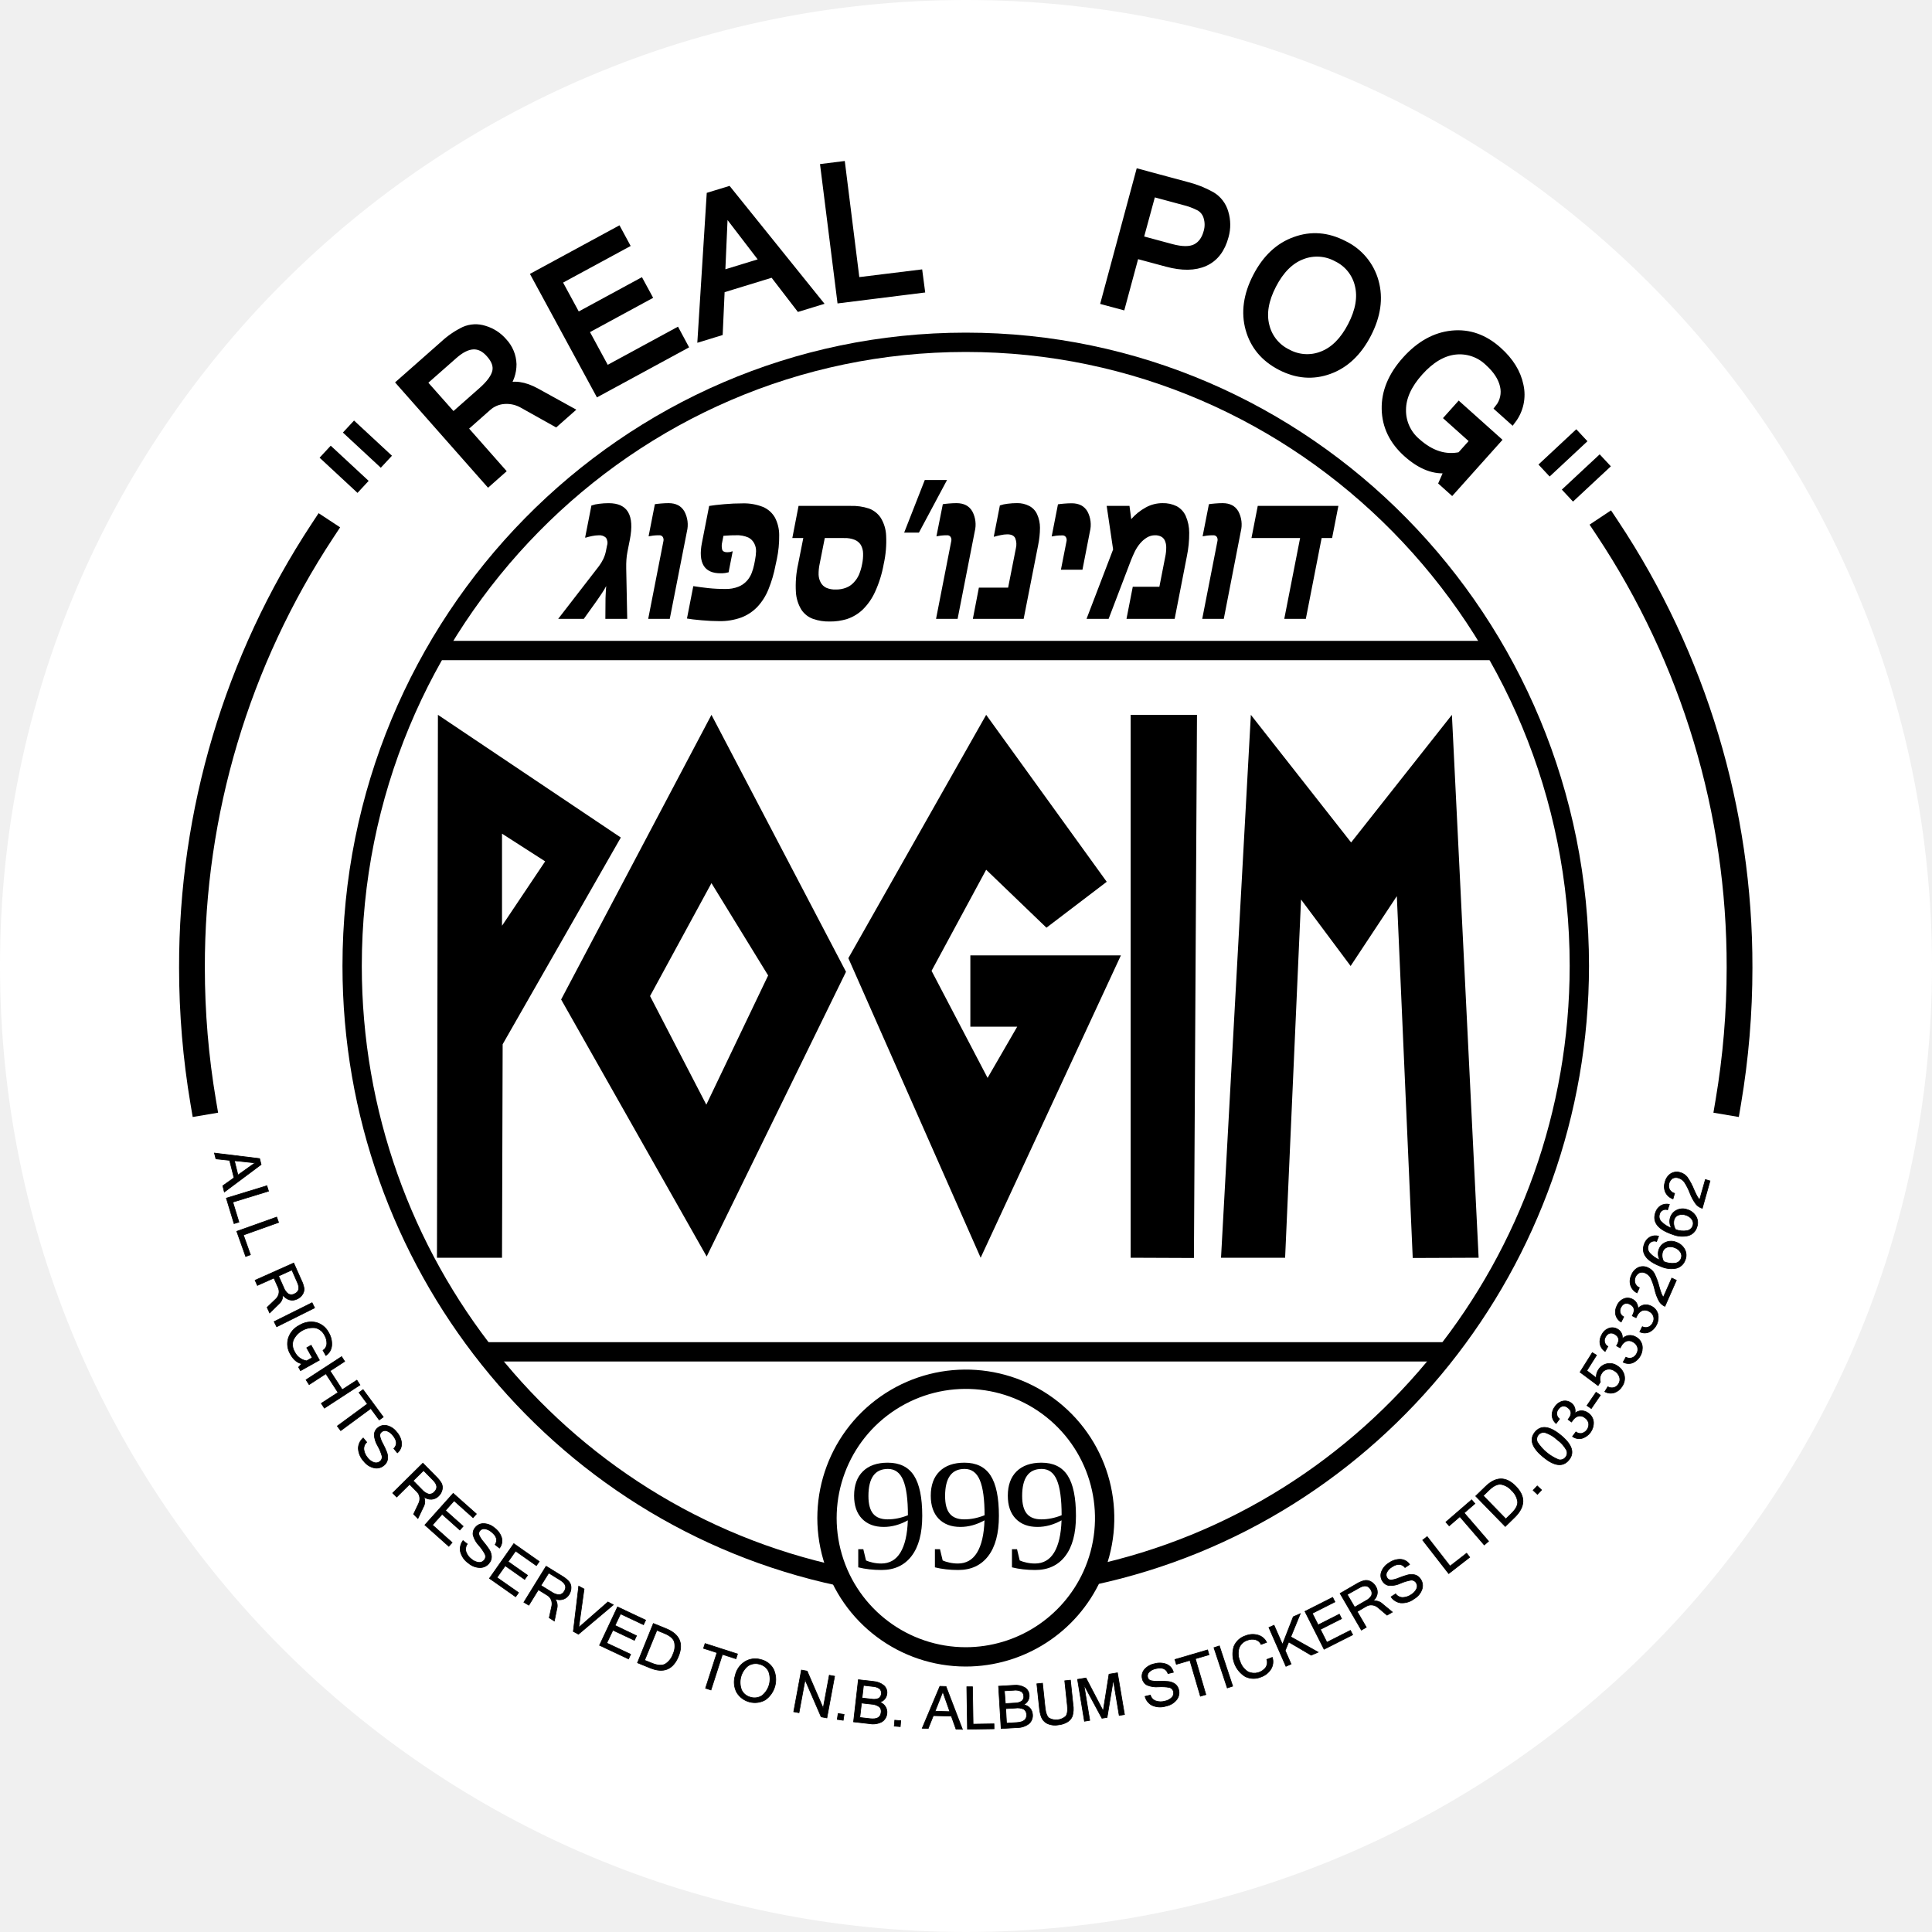
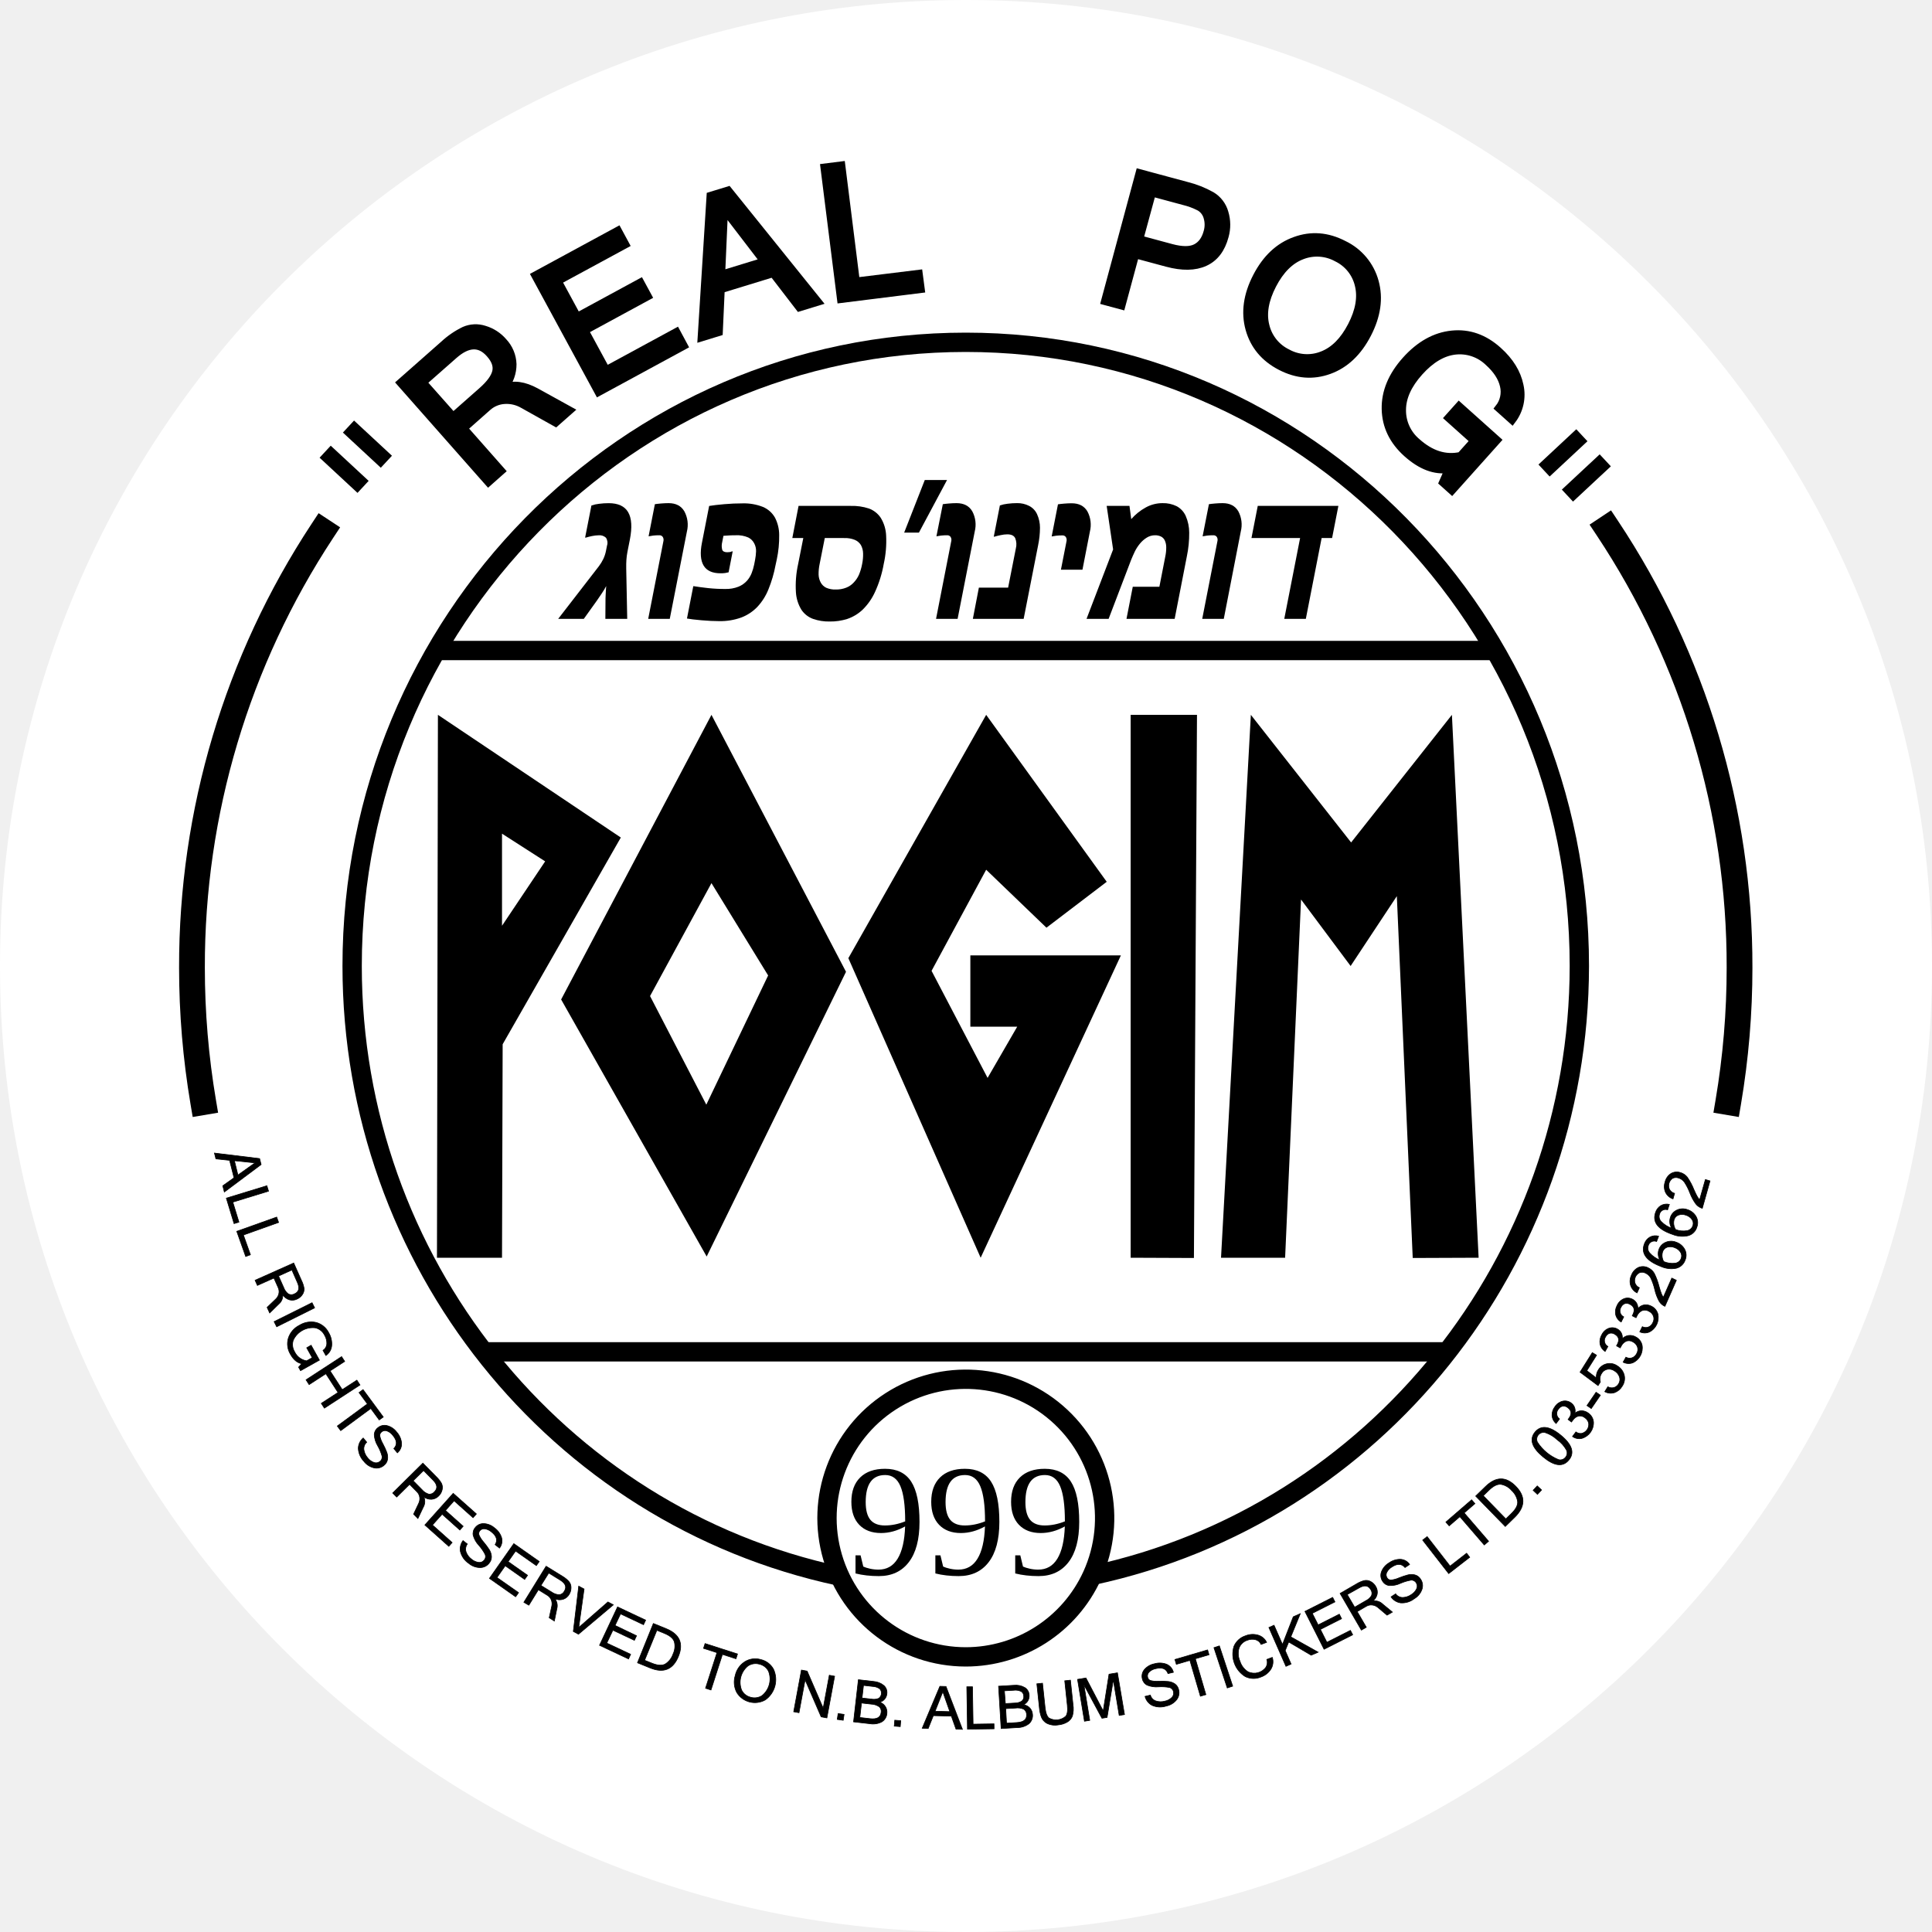
<svg xmlns="http://www.w3.org/2000/svg" viewBox="0 0 750 750">
  <defs>
-     <style>.cls-1,.cls-5,.cls-6{fill:#fff;}.cls-2,.cls-3,.cls-4,.cls-5,.cls-6,.cls-9{stroke:#000;}.cls-2,.cls-3,.cls-4,.cls-5{stroke-miterlimit:10;}.cls-2{stroke-width:0.25px;}.cls-3,.cls-9{fill:none;}.cls-3{stroke-linecap:square;stroke-width:10px;}.cls-4{stroke-width:3px;}.cls-5,.cls-6,.cls-9{stroke-width:7.5px;}.cls-7{font-size:62px;font-family:TimesNewRomanPSMT, Times New Roman;}.cls-8{letter-spacing:-0.02em;}</style>
+     <style>.cls-1,.cls-5,.cls-6{fill:#fff;}.cls-2,.cls-3,.cls-4,.cls-5,.cls-6,.cls-9{stroke:#000;}.cls-2,.cls-3,.cls-4,.cls-5{stroke-miterlimit:10;}.cls-2{stroke-width:0.25px;}.cls-3,.cls-9{fill:none;}.cls-3{stroke-linecap:square;stroke-width:10px;}.cls-4{stroke-width:3px;}.cls-5,.cls-6,.cls-9{stroke-width:7.5px;}.cls-7{direction:ltr;font-size:62px;font-family:TimesNewRomanPSMT, Times New Roman;}</style>
  </defs>
  <g id="Layer_2" data-name="Layer 2">
    <g id="Outlines">
      <g id="Background">
        <circle class="cls-1" cx="375" cy="375" r="375" />
      </g>
      <g id="Outside_copy" data-name="Outside copy">
        <path class="cls-2" d="M87.09,462.74l-.61-2.42,4.37-3.11-1.72-6.78-5.31-.55-.58-2.26,17.54,2.14.59,2.31Zm5.28-6.59L99,451.42,91,450.59Z" />
        <path class="cls-2" d="M90.86,475l-3-9.88,15.74-4.82.65,2.11-13.87,4.25,2.38,7.77Z" />
        <path class="cls-2" d="M95.38,487.78,91.91,478l15.5-5.53.74,2.08-13.66,4.88,2.73,7.65Z" />
        <path class="cls-2" d="M104.69,509.7l-1-2.18,3.37-3.23a4.06,4.06,0,0,0,1.18-2.05,3.7,3.7,0,0,0-.24-2.36l-1.67-3.74L99.92,499l-.9-2,15-6.7,3,6.75a11.17,11.17,0,0,1,1,3,3.59,3.59,0,0,1-.61,2.46,4.78,4.78,0,0,1-2.14,1.8,4.13,4.13,0,0,1-3,.25,4.77,4.77,0,0,1-2.48-1.9h0a4.46,4.46,0,0,1-1.64,3.64Zm3.45-14.35,2,4.5a5.37,5.37,0,0,0,1.8,2.47,2.49,2.49,0,0,0,2.4-.05q2.57-1.14,1.11-4.41L113.31,493Z" />
        <path class="cls-2" d="M107.41,515.05l-1-2,14.73-7.34,1,2Z" />
        <path class="cls-2" d="M112.74,525.7a7.72,7.72,0,0,1-.81-6.23,8.5,8.5,0,0,1,4.31-5,8.63,8.63,0,0,1,6.49-1.09,7.7,7.7,0,0,1,4.85,3.94,8.49,8.49,0,0,1,1.19,5.08,5.19,5.19,0,0,1-2.26,3.82l-1.12-2a3.23,3.23,0,0,0,1.48-2.49,6.17,6.17,0,0,0-.91-3.49,5.34,5.34,0,0,0-3.55-2.78,8.38,8.38,0,0,0-8.56,4.79,5.4,5.4,0,0,0,.5,4.49,6.28,6.28,0,0,0,4.67,3.54l2.19-1.22-2.15-3.85,1.71-1L124,528l-7.33,4.1-.76-1.37,1.23-1.35Q114.51,528.89,112.74,525.7Z" />
        <path class="cls-2" d="M125.93,546.64l-1.21-1.86,6.5-4.22-4.72-7.28L120,537.5l-1.2-1.86,13.81-9,1.2,1.86-5.67,3.68,4.72,7.28,5.68-3.68,1.21,1.86Z" />
        <path class="cls-2" d="M147.21,551.22l-3.27-4.45-11.68,8.61-1.32-1.79L142.62,545l-3.25-4.41,1.57-1.15,7.85,10.64Z" />
        <path class="cls-2" d="M141.26,567.28a7.78,7.78,0,0,1-2.17-5.06,5.43,5.43,0,0,1,1.91-4l1.36,1.64a3.4,3.4,0,0,0-1.1,2.94,6.06,6.06,0,0,0,1.46,3.13,5.33,5.33,0,0,0,2.49,1.82,2.33,2.33,0,0,0,2.29-.43,2.06,2.06,0,0,0,.77-2.17,17,17,0,0,0-1.64-3.88,9.39,9.39,0,0,1-1.34-4.23,3.54,3.54,0,0,1,1.39-2.78,4,4,0,0,1,3.56-.84,6.79,6.79,0,0,1,3.74,2.5,7.41,7.41,0,0,1,1.91,4.33,4.54,4.54,0,0,1-1.63,3.74l-1.38-1.66c1.39-1.44,1.28-3.14-.35-5.09a5.07,5.07,0,0,0-2.35-1.77,2.11,2.11,0,0,0-2.05.39,1.7,1.7,0,0,0-.67,1.61,10.36,10.36,0,0,0,1.17,3,30.47,30.47,0,0,1,1.53,3.33,5.63,5.63,0,0,1,.3,2.66,3.73,3.73,0,0,1-1.45,2.43,4.39,4.39,0,0,1-3.81.93A6.86,6.86,0,0,1,141.26,567.28Z" />
        <path class="cls-2" d="M162.23,589.49l-1.68-1.7,2-4.21a4.12,4.12,0,0,0,.37-2.34,3.62,3.62,0,0,0-1.06-2.12L159,576.21l-5,4.95-1.56-1.57L164.15,568l5.2,5.26a11.37,11.37,0,0,1,2,2.51,3.61,3.61,0,0,1,.3,2.52,4.84,4.84,0,0,1-1.36,2.44,4.17,4.17,0,0,1-2.74,1.29,4.66,4.66,0,0,1-3-.9l0,0a4.44,4.44,0,0,1-.25,4Zm-1.84-14.66,3.47,3.51a5.4,5.4,0,0,0,2.56,1.68,2.5,2.5,0,0,0,2.23-.9c1.33-1.32,1.15-2.82-.52-4.52l-3.71-3.75Z" />
        <path class="cls-2" d="M174.22,600.28,164.93,592l11-12.29,9,8-1.3,1.46-7.35-6.57-3.35,3.76,6.87,6.13-1.3,1.46-6.87-6.14L167.88,592l7.64,6.82Z" />
        <path class="cls-2" d="M181.91,606.85a7.75,7.75,0,0,1-3.17-4.5,5.41,5.41,0,0,1,1-4.29l1.67,1.32a3.43,3.43,0,0,0-.47,3.11,6.05,6.05,0,0,0,2.07,2.76,5.36,5.36,0,0,0,2.81,1.27,2.33,2.33,0,0,0,2.16-.9,2.1,2.1,0,0,0,.31-2.28,17.35,17.35,0,0,0-2.41-3.46,9.4,9.4,0,0,1-2.19-3.86,3.54,3.54,0,0,1,.79-3,4,4,0,0,1,3.31-1.56,6.76,6.76,0,0,1,4.17,1.67,7.42,7.42,0,0,1,2.77,3.84,4.56,4.56,0,0,1-.83,4l-1.69-1.34c1.07-1.69.6-3.33-1.39-4.91a5,5,0,0,0-2.67-1.24,2.09,2.09,0,0,0-1.92.8A1.71,1.71,0,0,0,186,596a10.79,10.79,0,0,0,1.77,2.67,29.14,29.14,0,0,1,2.18,2.94,5.71,5.71,0,0,1,.84,2.55,3.74,3.74,0,0,1-.92,2.67,4.39,4.39,0,0,1-3.53,1.7A6.87,6.87,0,0,1,181.91,606.85Z" />
        <path class="cls-2" d="M200.17,619.87,190,612.72l9.46-13.48,9.87,6.93-1.12,1.6-8.06-5.66-2.89,4.12,7.54,5.3-1.13,1.6-7.54-5.3-3.2,4.56,8.38,5.88Z" />
        <path class="cls-2" d="M215.2,629.28l-2-1.26,1-4.56a4.13,4.13,0,0,0-.19-2.36,3.65,3.65,0,0,0-1.53-1.81l-3.48-2.15-3.7,6L203.36,622,212,608l6.29,3.88a11.09,11.09,0,0,1,2.5,2,3.56,3.56,0,0,1,.89,2.38,4.85,4.85,0,0,1-.75,2.69,4.18,4.18,0,0,1-2.35,1.9,4.7,4.7,0,0,1-3.12-.17l0,0a4.47,4.47,0,0,1,.69,3.93ZM210,615.48l4.2,2.59a5.38,5.38,0,0,0,2.88,1,2.49,2.49,0,0,0,2-1.39c1-1.6.46-3-1.57-4.27l-4.49-2.77Z" />
        <path class="cls-2" d="M238.09,623,224.56,634.4l-2-1.08,2.1-17.58,2.08,1.12-2.07,14.93L236,621.87Z" />
        <path class="cls-2" d="M244,644l-11.27-5.3,7-14.9,10.91,5.14-.83,1.77-8.91-4.2L238.76,631,247.1,635l-.83,1.77-8.34-3.93-2.38,5,9.27,4.36Z" />
        <path class="cls-2" d="M253.63,630.23l4.91,2q7.89,3.19,4.84,10.74-3.13,7.72-11,4.52l-4.91-2Zm-3.39,14.28,2.82,1.14q3.36,1.36,5.22.31a7.38,7.38,0,0,0,3-3.86,7.05,7.05,0,0,0,.5-4.73q-.61-2-4-3.36L255,632.87Z" />
        <path class="cls-2" d="M285.71,643.93l-5.26-1.69L276,656.05l-2.11-.68,4.44-13.81-5.22-1.68.6-1.86,12.59,4.05Z" />
        <path class="cls-2" d="M295.31,644.23a7.54,7.54,0,0,1,4.95,3.72,9.65,9.65,0,0,1-3.16,11.94A8.23,8.23,0,0,1,286,657a8.59,8.59,0,0,1-.59-6.54,8.49,8.49,0,0,1,3.75-5.4A7.65,7.65,0,0,1,295.31,644.23Zm-3.9,14.65a5.33,5.33,0,0,0,4.42-.65,8.29,8.29,0,0,0,2.51-9.46,5.26,5.26,0,0,0-3.49-2.74,5.38,5.38,0,0,0-4.44.64,8.23,8.23,0,0,0-2.5,9.46A5.29,5.29,0,0,0,291.41,658.88Z" />
        <path class="cls-2" d="M321,666.89l-2.23-.41-6.23-14.37-2.37,12.77-2.06-.38,3-16.19,2.22.41,6.23,14.38,2.37-12.78,2.07.39Z" />
        <path class="cls-2" d="M327.33,667.81l-2.31-.34.34-2.28,2.31.34Z" />
        <path class="cls-2" d="M344.31,665.09a4.23,4.23,0,0,1-2,3.34,7.43,7.43,0,0,1-4.74.7l-6.22-.71,1.87-16.36,5.91.68a6.93,6.93,0,0,1,4,1.59,3.62,3.62,0,0,1,1.16,3.23,3.72,3.72,0,0,1-2.78,3.23,4.12,4.12,0,0,1,2.23,1.76A4.06,4.06,0,0,1,344.31,665.09Zm-10.53,1.64,4,.46q3.94.45,4.26-2.36a2.48,2.48,0,0,0-.66-2.24,6,6,0,0,0-3.24-1.06l-3.71-.42Zm.86-7.56,3.69.42a4.92,4.92,0,0,0,2.75-.27,2.48,2.48,0,0,0,.45-3.72,5.11,5.11,0,0,0-2.84-.94l-3.48-.4Z" />
        <path class="cls-2" d="M349.48,670.27l-2.33-.19.19-2.3,2.33.19Z" />
        <path class="cls-2" d="M373.62,671.33l-2.5-.07-1.8-5.06-7-.19-2,5L358,670.9l6.86-16.28,2.38.07Zm-4.9-6.87L366,656.74l-3,7.56Z" />
        <path class="cls-2" d="M385.9,671.12l-10.33.16-.26-16.47,2.21,0,.23,14.51,8.12-.13Z" />
        <path class="cls-2" d="M400.82,665.51a4.21,4.21,0,0,1-1.38,3.63,7.42,7.42,0,0,1-4.56,1.51l-6.24.37-1-16.44,5.93-.35a6.94,6.94,0,0,1,4.25.88,3.61,3.61,0,0,1,1.71,3,3.74,3.74,0,0,1-2.2,3.66,4.15,4.15,0,0,1,2.51,1.34A4.06,4.06,0,0,1,400.82,665.51Zm-10.53-4.18,3.7-.21a5,5,0,0,0,2.66-.74,2.14,2.14,0,0,0,.76-2,2.11,2.11,0,0,0-1-1.77,5.07,5.07,0,0,0-3-.44l-3.5.2Zm.44,7.61,4-.24c2.64-.16,3.9-1.17,3.79-3.06a2.52,2.52,0,0,0-1-2.09,5.83,5.83,0,0,0-3.37-.48l-3.73.22Z" />
        <path class="cls-2" d="M410.79,669.6a7.13,7.13,0,0,1-4.44-.64,4.76,4.76,0,0,1-2.1-2.41,14.18,14.18,0,0,1-.75-3.43l-1-9.47,2.2-.23,1,9.43c.23,2.15.75,3.53,1.56,4.12a5.63,5.63,0,0,0,6.43-.69c.66-.76.87-2.21.64-4.36l-1-9.44,2.21-.24,1,9.47a10.21,10.21,0,0,1-.24,4.46,4.59,4.59,0,0,1-2,2.33A8.26,8.26,0,0,1,410.79,669.6Z" />
        <path class="cls-2" d="M436.53,665.59l-2.06.34-2.28-13.82-2.42,14.59-2,.32-7-13,2.27,13.82-2.06.34-2.68-16.25,3.27-.54,6.69,12.81,2.26-14.28,3.27-.54Z" />
        <path class="cls-2" d="M452.73,662.28a7.73,7.73,0,0,1-5.5-.27,5.42,5.42,0,0,1-2.73-3.47l2.07-.5a3.37,3.37,0,0,0,2.15,2.28,6,6,0,0,0,3.46.07,5.31,5.31,0,0,0,2.73-1.43,2.35,2.35,0,0,0,.62-2.25,2.1,2.1,0,0,0-1.61-1.65,17.38,17.38,0,0,0-4.21-.23,9.47,9.47,0,0,1-4.39-.66,3.58,3.58,0,0,1-1.88-2.47,4,4,0,0,1,.81-3.57,6.78,6.78,0,0,1,3.89-2.25,7.41,7.41,0,0,1,4.73.18,4.54,4.54,0,0,1,2.64,3.12l-2.09.5q-1-2.82-4.73-1.93a5.09,5.09,0,0,0-2.62,1.34,2.1,2.1,0,0,0-.56,2,1.69,1.69,0,0,0,1.16,1.31,10.18,10.18,0,0,0,3.19.26,28.19,28.19,0,0,1,3.66.1,5.66,5.66,0,0,1,2.53.9,3.71,3.71,0,0,1,1.53,2.37,4.38,4.38,0,0,1-.84,3.83A6.81,6.81,0,0,1,452.73,662.28Z" />
        <path class="cls-2" d="M469.34,642.37l-5.3,1.55,4.08,13.93-2.13.62-4.08-13.92-5.26,1.54-.55-1.88,12.69-3.72Z" />
        <path class="cls-2" d="M478.53,654.56l-2.11.7-5.17-15.63,2.11-.7Z" />
        <path class="cls-2" d="M489.5,651a7.3,7.3,0,0,1-6.1-.17A10.22,10.22,0,0,1,479,639.15a7.28,7.28,0,0,1,4.49-4.13,7.49,7.49,0,0,1,4.85-.28,5.32,5.32,0,0,1,3.36,2.82l-2.14.8a3.34,3.34,0,0,0-2.15-1.84,5.1,5.1,0,0,0-3.24.23,5,5,0,0,0-3.16,3,7.34,7.34,0,0,0,.34,5.13,7.42,7.42,0,0,0,3.1,4.09,5.6,5.6,0,0,0,7-1.78,3.67,3.67,0,0,0,.33-3l2.13-.8a5.5,5.5,0,0,1-.53,4.54A7.48,7.48,0,0,1,489.5,651Z" />
        <path class="cls-2" d="M511.7,641.38,509,642.55l-8.72-5.13-1.37,3.34,2.29,5.22-2,.89-6.62-15.08,2-.88,3.28,7.47,4.18-10.75,2.73-1.2-3.68,9Z" />
        <path class="cls-2" d="M525.12,634.62,514,640.24l-7.43-14.7,10.77-5.44.88,1.75-8.79,4.44,2.27,4.49,8.22-4.16.88,1.75-8.22,4.16,2.51,5,9.14-4.62Z" />
        <path class="cls-2" d="M540.52,625.81l-2.07,1.2-3.56-3a4.09,4.09,0,0,0-2.17-.94,3.6,3.6,0,0,0-2.32.49l-3.54,2.05,3.54,6.09-1.92,1.11-8.26-14.24,6.4-3.71a11.17,11.17,0,0,1,2.92-1.27,3.63,3.63,0,0,1,2.52.34,4.89,4.89,0,0,1,2,1.94,4.19,4.19,0,0,1,.56,3A4.83,4.83,0,0,1,533,621.5l0,0a4.41,4.41,0,0,1,3.79,1.24Zm-14.64-1.9,4.27-2.48a5.35,5.35,0,0,0,2.26-2,2.49,2.49,0,0,0-.31-2.38c-.93-1.62-2.44-1.83-4.5-.63L523,619Z" />
        <path class="cls-2" d="M549,620.62a7.67,7.67,0,0,1-5.26,1.61A5.39,5.39,0,0,1,540,619.9l1.78-1.17a3.39,3.39,0,0,0,2.8,1.41,6.11,6.11,0,0,0,3.27-1.11,5.22,5.22,0,0,0,2.08-2.28,2.36,2.36,0,0,0-.18-2.33,2.08,2.08,0,0,0-2.07-1,17.54,17.54,0,0,0-4,1.21,9.31,9.31,0,0,1-4.35.88,3.54,3.54,0,0,1-2.61-1.68,4,4,0,0,1-.45-3.63,6.74,6.74,0,0,1,2.89-3.45,7.41,7.41,0,0,1,4.51-1.43,4.54,4.54,0,0,1,3.54,2l-1.79,1.19q-1.93-2.31-5.11-.21a5.14,5.14,0,0,0-2,2.15,2.13,2.13,0,0,0,.16,2.08,1.73,1.73,0,0,0,1.54.84,10.27,10.27,0,0,0,3.08-.84,29.76,29.76,0,0,1,3.48-1.16,5.65,5.65,0,0,1,2.68,0,3.71,3.71,0,0,1,2.25,1.71A4.38,4.38,0,0,1,552,617,6.82,6.82,0,0,1,549,620.62Z" />
        <path class="cls-2" d="M570.54,604.53l-8.16,6.34-10.11-13,1.75-1.36,8.9,11.45,6.42-5Z" />
        <path class="cls-2" d="M572.57,583.7l-4.18,3.61,9.48,11-1.68,1.45-9.48-11-4.15,3.58-1.28-1.48,10-8.64Z" />
        <path class="cls-2" d="M572.86,580.78l3.8-3.69q6.09-5.94,11.78-.1t-.3,11.89l-3.79,3.7Zm11.71,8.86,2.18-2.12c1.73-1.69,2.53-3.24,2.38-4.65a7.33,7.33,0,0,0-2.33-4.29,7.06,7.06,0,0,0-4.13-2.36c-1.38-.16-2.94.6-4.68,2.3l-2.18,2.12Z" />
        <path class="cls-2" d="M598.44,578.41l-1.6,1.7-1.68-1.58,1.6-1.7Z" />
        <path class="cls-2" d="M595.89,555.93q3.48-4.18,10.05,1.25t3.07,9.61q-3.46,4.19-10-1.23T595.89,555.93Zm11.84,9.8a2.61,2.61,0,0,0,.37-2.81,12.09,12.09,0,0,0-3.58-4,12.26,12.26,0,0,0-4.64-2.78,2.65,2.65,0,0,0-3.06,3.69,17.74,17.74,0,0,0,8.22,6.81A2.59,2.59,0,0,0,607.73,565.73Z" />
        <path class="cls-2" d="M611.34,548.65a4,4,0,0,1,2.63-1,4.39,4.39,0,0,1,2.63.93,4.74,4.74,0,0,1,2,3.48,6.29,6.29,0,0,1-4.52,6.32,4.49,4.49,0,0,1-3.64-.73l1.32-1.78a3,3,0,0,0,2.18.59,3.59,3.59,0,0,0,2.79-3.88,3.47,3.47,0,0,0-1.44-2.2,3.09,3.09,0,0,0-2.47-.68,3.9,3.9,0,0,0-2.29,1.67l-.49.66-1.32-1,.29-.39q1.86-2.5-.4-4.2a2.58,2.58,0,0,0-1.94-.59A2.65,2.65,0,0,0,605,547a2.6,2.6,0,0,0,.4,3.84l-1.32,1.77a4.54,4.54,0,0,1-1.59-3.2,5.29,5.29,0,0,1,1.16-3.37,5,5,0,0,1,3.08-2.13,4,4,0,0,1,3.26.78,3.75,3.75,0,0,1,1.25,1.65A3.56,3.56,0,0,1,611.34,548.65Z" />
        <path class="cls-2" d="M621.27,541.62l-3.54,5.17-1.68-1.15,3.54-5.17Z" />
        <path class="cls-2" d="M619.69,534.9a4.92,4.92,0,0,1,.81-3.15,5.15,5.15,0,0,1,3.17-2.31,5.07,5.07,0,0,1,4.11.75,5.94,5.94,0,0,1,2.73,3.56,5.38,5.38,0,0,1-.79,4.39,5.75,5.75,0,0,1-2.9,2.45,4.77,4.77,0,0,1-3.85-.35l1.18-1.89a3.23,3.23,0,0,0,2.44.29,3.2,3.2,0,0,0,1.73-1.38,3.13,3.13,0,0,0,.35-2.75,4.31,4.31,0,0,0-1.91-2.33,3.69,3.69,0,0,0-2.83-.62,3.32,3.32,0,0,0-2.2,1.62,3.9,3.9,0,0,0-.46,3.28l-.9,1.43-7-5.22,4.76-7.58,1.65,1-3.78,6Z" />
        <path class="cls-2" d="M629.75,519.73a4.06,4.06,0,0,1,2.48-1.3A4.4,4.4,0,0,1,635,519a4.76,4.76,0,0,1,2.46,3.19,6.29,6.29,0,0,1-3.66,6.86,4.57,4.57,0,0,1-3.71-.26l1.08-1.93a3,3,0,0,0,2.23.29,3.08,3.08,0,0,0,1.93-1.64,3.15,3.15,0,0,0,.34-2.56,3.46,3.46,0,0,0-1.72-2,3,3,0,0,0-2.53-.36,4,4,0,0,0-2.06,1.95l-.4.72-1.44-.81.24-.43q1.53-2.71-.94-4.1a2.53,2.53,0,0,0-2-.34,2.65,2.65,0,0,0-1.52,1.35,2.61,2.61,0,0,0,.89,3.77l-1.08,1.93a4.53,4.53,0,0,1-2-3,5.32,5.32,0,0,1,.71-3.5,5,5,0,0,1,2.78-2.51,4,4,0,0,1,3.34.35,3.75,3.75,0,0,1,1.45,1.48A3.58,3.58,0,0,1,629.75,519.73Z" />
        <path class="cls-2" d="M635.81,508a4.09,4.09,0,0,1,2.41-1.43,4.46,4.46,0,0,1,2.75.45,4.77,4.77,0,0,1,2.62,3.07,6.28,6.28,0,0,1-3.33,7,4.5,4.5,0,0,1-3.71-.07l1-2a2.91,2.91,0,0,0,2.24.18,3.08,3.08,0,0,0,1.84-1.74,3.13,3.13,0,0,0,.22-2.57,3.47,3.47,0,0,0-1.82-1.9,3,3,0,0,0-2.55-.23,3.92,3.92,0,0,0-2,2.05l-.37.73-1.47-.74.21-.43q1.4-2.81-1.14-4.06a2.53,2.53,0,0,0-2-.24,2.65,2.65,0,0,0-1.45,1.43,2.59,2.59,0,0,0,1.07,3.71l-1,2a4.49,4.49,0,0,1-2.13-2.87,5.23,5.23,0,0,1,.53-3.52,5.1,5.1,0,0,1,2.65-2.65,4,4,0,0,1,3.35.19,3.77,3.77,0,0,1,1.53,1.41A3.65,3.65,0,0,1,635.81,508Z" />
        <path class="cls-2" d="M650.77,497l-4.45,10.12a4.9,4.9,0,0,1-2.25-2,17.43,17.43,0,0,1-1.7-4.53,22.57,22.57,0,0,0-1.54-4.46,4.31,4.31,0,0,0-2.1-1.94,2.82,2.82,0,0,0-2.28-.13,3.45,3.45,0,0,0-1.76,4,3.26,3.26,0,0,0,1.71,1.84l-.89,2A5,5,0,0,1,633,499a5.47,5.47,0,0,1,.33-4,5.34,5.34,0,0,1,2.76-3,4.47,4.47,0,0,1,3.58.09,5.33,5.33,0,0,1,2.5,2.2,25,25,0,0,1,1.9,5.18c.69,2.48,1.25,3.83,1.67,4.05l3.25-7.38Z" />
        <path class="cls-2" d="M644.34,489.13A5,5,0,0,1,644,485a4.69,4.69,0,0,1,2.67-2.76,5.27,5.27,0,0,1,4.07,0A5.88,5.88,0,0,1,654,485a4.76,4.76,0,0,1,.18,4.13,4.93,4.93,0,0,1-3.44,3.2,9.93,9.93,0,0,1-6.07-.73q-8.43-3.24-6.32-8.75a4.91,4.91,0,0,1,2.11-2.59,4.53,4.53,0,0,1,3.43-.38l-.8,2.06a2.43,2.43,0,0,0-3.23,1.62,2.81,2.81,0,0,0,.6,2.89A10.22,10.22,0,0,0,644.34,489.13Zm1.52.61a8.62,8.62,0,0,0,4.42.64,2.89,2.89,0,0,0,2.32-1.82,2.67,2.67,0,0,0-.23-2.47,4.43,4.43,0,0,0-2.26-1.76,4.25,4.25,0,0,0-2.85-.19,2.78,2.78,0,0,0-1.81,1.74A4.8,4.8,0,0,0,645.86,489.74Z" />
        <path class="cls-2" d="M648.93,476.78a5,5,0,0,1-.5-4.16,4.69,4.69,0,0,1,2.54-2.88,5.28,5.28,0,0,1,4.07-.17,5.9,5.9,0,0,1,3.34,2.62,4.77,4.77,0,0,1,.36,4.12,4.9,4.9,0,0,1-3.29,3.35,9.92,9.92,0,0,1-6.09-.44q-8.58-2.87-6.71-8.46a4.92,4.92,0,0,1,2-2.69,4.54,4.54,0,0,1,3.41-.53l-.7,2.1a2.42,2.42,0,0,0-3.15,1.76,2.81,2.81,0,0,0,.73,2.86A10.25,10.25,0,0,0,648.93,476.78Zm1.55.54a8.45,8.45,0,0,0,4.43.43,2.87,2.87,0,0,0,2.24-1.92,2.64,2.64,0,0,0-.34-2.45,4.43,4.43,0,0,0-2.34-1.66,4.21,4.21,0,0,0-2.86-.05,2.74,2.74,0,0,0-1.73,1.82A4.82,4.82,0,0,0,650.48,477.32Z" />
        <path class="cls-2" d="M663.83,458.43l-3,10.64a5,5,0,0,1-2.51-1.7,17.87,17.87,0,0,1-2.3-4.26,21.84,21.84,0,0,0-2.13-4.2,4.36,4.36,0,0,0-2.35-1.64,2.9,2.9,0,0,0-2.28.18,3.47,3.47,0,0,0-1.19,4.22,3.23,3.23,0,0,0,2,1.6l-.61,2.14a5,5,0,0,1-2.89-2.51,5.43,5.43,0,0,1-.21-4,5.32,5.32,0,0,1,2.32-3.34,4.43,4.43,0,0,1,3.55-.4,5.26,5.26,0,0,1,2.78,1.83,24.67,24.67,0,0,1,2.59,4.88q1.54,3.53,2.22,3.78l2.2-7.76Z" />
        <path class="cls-3" d="M78.9,427.85a312.8,312.8,0,0,1-4.38-52.21,307.07,307.07,0,0,1,50.59-169.5" />
        <path class="cls-3" d="M624,205.06a307.11,307.11,0,0,1,51.29,170.58,311.84,311.84,0,0,1-4.38,52.21" />
        <path class="cls-4" d="M221.14,159.32l-5.43,4.79L203,157a12.69,12.69,0,0,0-7.13-1.68,10.76,10.76,0,0,0-6.66,2.79L180,166.26l14.59,16.53-5,4.43-34.11-38.64,16.8-14.82a32.66,32.66,0,0,1,8-5.48,10.94,10.94,0,0,1,7.78-.35,15.4,15.4,0,0,1,7.32,4.74,13.32,13.32,0,0,1,3.63,8.71,14.26,14.26,0,0,1-3.14,9l.1.1q5.1-2.2,12.19,1.67Zm-45.23,2.36,11.21-9.89c3.12-2.76,4.94-5.25,5.46-7.5s-.3-4.59-2.47-7q-5.82-6.59-13.94.58l-12,10.57Z" />
        <path class="cls-4" d="M265.48,134.23l-33.15,18-24.58-45.3,32.13-17.43,2.91,5.38L216.56,109.1l7.51,13.84,24.53-13.31,2.92,5.38L227,128.32l8.32,15.33,27.27-14.8Z" />
        <path class="cls-4" d="M317.53,117.15l-7.23,2.21-10.2-13.27-20.26,6.21-.75,16.63L272.33,131l3.46-55,6.9-2.11Zm-20.9-15.66L281.11,81.24,280,106.59Z" />
        <path class="cls-4" d="M357.48,112.24l-31.05,3.88L320,65l6.64-.83,5.64,45.07,24.41-3Z" />
        <path class="cls-4" d="M442.33,67.16l18.23,4.91a39.48,39.48,0,0,1,9.74,3.84,11.25,11.25,0,0,1,5.08,6.65,16.21,16.21,0,0,1,.09,9.11q-2,7.55-7.78,10.17t-14.65.24l-12.29-3.31-5.37,19.89-6.46-1.74Zm0,25.7L454.7,96.2q6.23,1.67,9.52,0c2.19-1.11,3.69-3.15,4.5-6.14a10.09,10.09,0,0,0,0-5.69,6.61,6.61,0,0,0-2.93-3.92,27.24,27.24,0,0,0-6.32-2.36l-12.22-3.3Z" />
        <path class="cls-4" d="M521.63,94.91a22.6,22.6,0,0,1,12.09,14.48q2.64,9.6-2.88,20.28t-14.9,14.07q-9.36,3.39-18.8-1.5T485,127.7q-2.67-9.63,2.84-20.28t14.93-14Q512.16,90,521.63,94.91ZM499.76,137a15.85,15.85,0,0,0,13.57.85q6.82-2.64,11.35-11.38t2.75-15.84A15.65,15.65,0,0,0,519,100.12a16,16,0,0,0-13.63-.88q-6.86,2.63-11.38,11.37t-2.71,15.83A15.76,15.76,0,0,0,499.76,137Z" />
        <path class="cls-4" d="M546.2,176q-8.13-7.28-8.33-17.22t7.87-18.95q8.09-9,17.92-10t17.93,6.31q6.81,6.1,8.33,13.48A16.26,16.26,0,0,1,587,163.08l-5.17-4.63a10.16,10.16,0,0,0,1.93-8.77q-1.1-4.78-6-9.16a16,16,0,0,0-13-4.35q-7.2.87-13.81,8.26t-6.64,14.66A16,16,0,0,0,550,171.58q8.15,7.3,17,5.37l5.23-5.84-9.95-8.91,4.1-4.58,14.78,13.23-17.54,19.6-3.52-3.16,2.3-5.21Q554.42,183.34,546.2,176Z" />
        <rect x="612.59" y="175.53" width="6.36" height="20.08" transform="translate(331.68 -391.41) rotate(47.01)" />
        <rect x="603.51" y="165.79" width="6.36" height="20.08" transform="translate(321.67 -387.86) rotate(47.01)" />
        <rect x="139.46" y="162.37" width="6.36" height="20.08" transform="translate(-80.77 159.7) rotate(-47.14)" />
        <rect x="130.4" y="172.13" width="6.36" height="20.08" transform="translate(-90.81 156.18) rotate(-47.14)" />
      </g>
      <g id="Inside_copy" data-name="Inside copy">
        <path class="cls-5" d="M424,611.59C534.09,588,613,489.34,613.1,375c0-133.72-106.65-242.12-238.2-242.12h0c-131.56,0-238.2,108.4-238.2,242.12,0,114.51,79,213.33,189.24,236.87" />
        <path class="cls-6" d="M424,611.59A53.89,53.89,0,1,0,374.9,643.2,54,54,0,0,0,424,611.59Z" />
        <g id="Logo_English" data-name="Logo English">
          <path d="M170,277.5l-.37,210.75h25.25l.25-82.87L241,325.13Zm24.88,81.88V323.63l16.75,10.75Z" />
          <path d="M276.19,277.5,217.83,388l56.5,99.78,54.09-110.53Zm-2,151.33-21.84-42.16,23.84-43.84,22,35.84Z" />
          <polygon points="382.83 277.5 429.63 342.31 406.23 360.13 382.83 337.63 361.63 376.88 383.38 418.44 394.88 398.56 376.69 398.56 376.69 370.88 435.13 370.88 380.69 488.25 329.33 371.96 382.83 277.5" />
          <polygon points="438.92 277.5 464.67 277.5 463.48 488.35 438.92 488.25 438.92 277.5" />
          <polygon points="485.58 277.5 524.5 327.04 563.63 277.5 574 488.25 548.42 488.35 542.25 347.88 524.31 375 505.06 349.19 498.88 488.25 474 488.25 485.58 277.5" />
        </g>
        <g id="DominosPog">
          <path d="M243.49,240.25H235l.05-6.76c0-.64,0-1.61.08-2.89s.11-2.31.2-3.1a27.33,27.33,0,0,1-1.69,2.82c-.79,1.19-1.38,2.06-1.78,2.62l-5.23,7.31h-9.95l15.78-20.41A16.26,16.26,0,0,0,234.2,217a13.08,13.08,0,0,0,1.05-3.22l.4-2a3.49,3.49,0,0,0-.43-3.05,3.64,3.64,0,0,0-2.82-.93,13.37,13.37,0,0,0-2.56.29,24.84,24.84,0,0,0-2.42.61h-.28l2.45-12.47a13.71,13.71,0,0,1,3-.66,28.35,28.35,0,0,1,3.69-.24q5.52,0,7.57,3.51c1.37,2.35,1.59,5.87.67,10.59l-.95,4.81a24.21,24.21,0,0,0-.4,3.07c-.07,1-.09,2.08-.07,3.38Z" />
          <path d="M260,240.25h-8.37l5.9-30.14a2.15,2.15,0,0,0-.25-1.68,1.5,1.5,0,0,0-1.34-.64,19.54,19.54,0,0,0-2.38.12c-.64.08-1.23.18-1.78.29l2.44-12.47c.51-.09,1.29-.18,2.33-.27s2.05-.14,3-.14c2.83,0,4.86,1.05,6.11,3.17a10.93,10.93,0,0,1,1,7.84Z" />
          <path d="M301.07,219.36a48.62,48.62,0,0,1-2.76,9.42,21.82,21.82,0,0,1-4.29,6.79,17,17,0,0,1-6.24,4.14,23.77,23.77,0,0,1-8.62,1.41q-3,0-6.81-.33t-5.67-.68l2.45-12.54h.28c1.55.25,3.37.5,5.47.73a60.79,60.79,0,0,0,6.62.34,13,13,0,0,0,5.21-.9,9,9,0,0,0,3.25-2.28,10,10,0,0,0,1.81-2.93,20.32,20.32,0,0,0,1-3.38l.36-1.87a20.47,20.47,0,0,0,.37-3.24,6.15,6.15,0,0,0-.69-3.06,5.2,5.2,0,0,0-2.33-2.33,10.76,10.76,0,0,0-4.88-.86c-.73,0-1.49,0-2.28.05s-1.61.09-2.48.16l-.49,2.49a5.83,5.83,0,0,0,0,2.89c.22.64.87,1,1.94,1a8.74,8.74,0,0,0,1-.07,2.23,2.23,0,0,0,.86-.28h.28l-1.59,8.14a12.79,12.79,0,0,1-1.37.28,12.26,12.26,0,0,1-1.77.1c-3.18,0-5.36-1-6.56-3s-1.41-5-.65-8.83l2.8-14.31q2.19-.37,5.89-.69t7-.31a20,20,0,0,1,8,1.38,9.71,9.71,0,0,1,4.67,4.16,14.73,14.73,0,0,1,1.63,6.72,42.77,42.77,0,0,1-.93,9.49Z" />
          <path d="M310,196.39h20.28a20.7,20.7,0,0,1,7,1,9.39,9.39,0,0,1,4.65,3.67A14.32,14.32,0,0,1,344,208a41,41,0,0,1-.94,10.94,44.58,44.58,0,0,1-3.4,10.9,22.81,22.81,0,0,1-4.79,6.84,16.29,16.29,0,0,1-5.95,3.59,21.84,21.84,0,0,1-6.85,1,18.56,18.56,0,0,1-6.4-1,9.2,9.2,0,0,1-4.58-3.59,14.73,14.73,0,0,1-2.12-6.82,39.18,39.18,0,0,1,.87-10.92l2-10.08h-4.26Zm10.18,12.47-2,10.08a18.22,18.22,0,0,0-.4,4.18,6.84,6.84,0,0,0,.85,3.06,4.74,4.74,0,0,0,2.13,2,8.63,8.63,0,0,0,3.72.67,10.48,10.48,0,0,0,4-.71,7.83,7.83,0,0,0,2.93-2,10.46,10.46,0,0,0,2.06-3.08,20.37,20.37,0,0,0,1.22-4.16,17.9,17.9,0,0,0,.36-4.08,7,7,0,0,0-.86-3.26,5.14,5.14,0,0,0-2.39-2,10,10,0,0,0-4-.69Z" />
          <path d="M367.64,186.34l-10.91,20.41H351l8-20.41Z" />
          <path d="M371.74,240.25h-8.37l5.9-30.14a2.15,2.15,0,0,0-.25-1.68,1.5,1.5,0,0,0-1.34-.64,19.65,19.65,0,0,0-2.38.12c-.64.08-1.23.18-1.78.29L366,195.73c.51-.09,1.29-.18,2.33-.27s2-.14,3-.14c2.83,0,4.86,1.05,6.11,3.17a10.93,10.93,0,0,1,.95,7.84Z" />
          <path d="M397.38,240.25H377.66L380,228.12h11.35l3-15.2a6.42,6.42,0,0,0-.24-4c-.49-1-1.51-1.49-3.08-1.49a12.26,12.26,0,0,0-2.53.3c-.94.19-1.75.39-2.44.6h-.28l2.37-12.12a13.85,13.85,0,0,1,3-.66,28.62,28.62,0,0,1,3.7-.24,9.88,9.88,0,0,1,4.68,1.09,6.76,6.76,0,0,1,3.07,3.24,12.56,12.56,0,0,1,1.12,5.23,34.27,34.27,0,0,1-.74,6.89Z" />
          <path d="M420.21,221.16h-8.36l2.16-11a2.15,2.15,0,0,0-.25-1.68,1.5,1.5,0,0,0-1.34-.64,19.65,19.65,0,0,0-2.38.12c-.64.08-1.23.18-1.78.29l2.44-12.47c.51-.09,1.29-.18,2.33-.27s2.05-.14,3-.14c2.83,0,4.86,1.05,6.11,3.17a10.93,10.93,0,0,1,.95,7.84Z" />
          <path d="M439.15,201.52a20.5,20.5,0,0,1,5.62-4.52,13.38,13.38,0,0,1,6.48-1.68,11.72,11.72,0,0,1,5.54,1.19,8.07,8.07,0,0,1,3.5,3.76,16.26,16.26,0,0,1,1.36,6.53,43.19,43.19,0,0,1-.92,9.2L456,240.25h-18.7l2.44-12.47h10.33l2.27-11.61a17.15,17.15,0,0,0,.39-3.77,6.25,6.25,0,0,0-.58-2.64,3.22,3.22,0,0,0-1.47-1.49,5.1,5.1,0,0,0-2.28-.48,6,6,0,0,0-3.17.88,10.64,10.64,0,0,0-2.63,2.27,15.49,15.49,0,0,0-2.08,3.19c-.56,1.15-1,2.21-1.41,3.19l-8.75,22.93h-8.57l9.92-25.91c.06-.17.13-.34.2-.52l.2-.52-2.5-16.91h8.85Z" />
          <path d="M475.07,240.25H466.7l5.9-30.14a2.11,2.11,0,0,0-.24-1.68,1.53,1.53,0,0,0-1.34-.64,19.72,19.72,0,0,0-2.39.12c-.63.08-1.23.18-1.78.29l2.45-12.47c.51-.09,1.28-.18,2.32-.27s2.05-.14,3-.14c2.82,0,4.86,1.05,6.1,3.17a10.93,10.93,0,0,1,.95,7.84Z" />
          <path d="M517.12,208.86h-4.06l-6.14,31.39h-8.37l6.15-31.39H485.82l2.44-12.47h31.3Z" />
        </g>
-         <text class="cls-7" transform="translate(329.56 608.86)">
-           <tspan class="cls-8">99</tspan>
-           <tspan x="59.67" y="0">9</tspan>
-         </text>
+         <text class="cls-7" transform="translate(375 597)" text-anchor="middle" dominant-baseline="middle">999</text>
        <line class="cls-9" x1="187.84" y1="524.78" x2="561.79" y2="524.78" />
        <line class="cls-9" x1="169.39" y1="252.53" x2="580.41" y2="252.53" />
      </g>
    </g>
  </g>
</svg>
